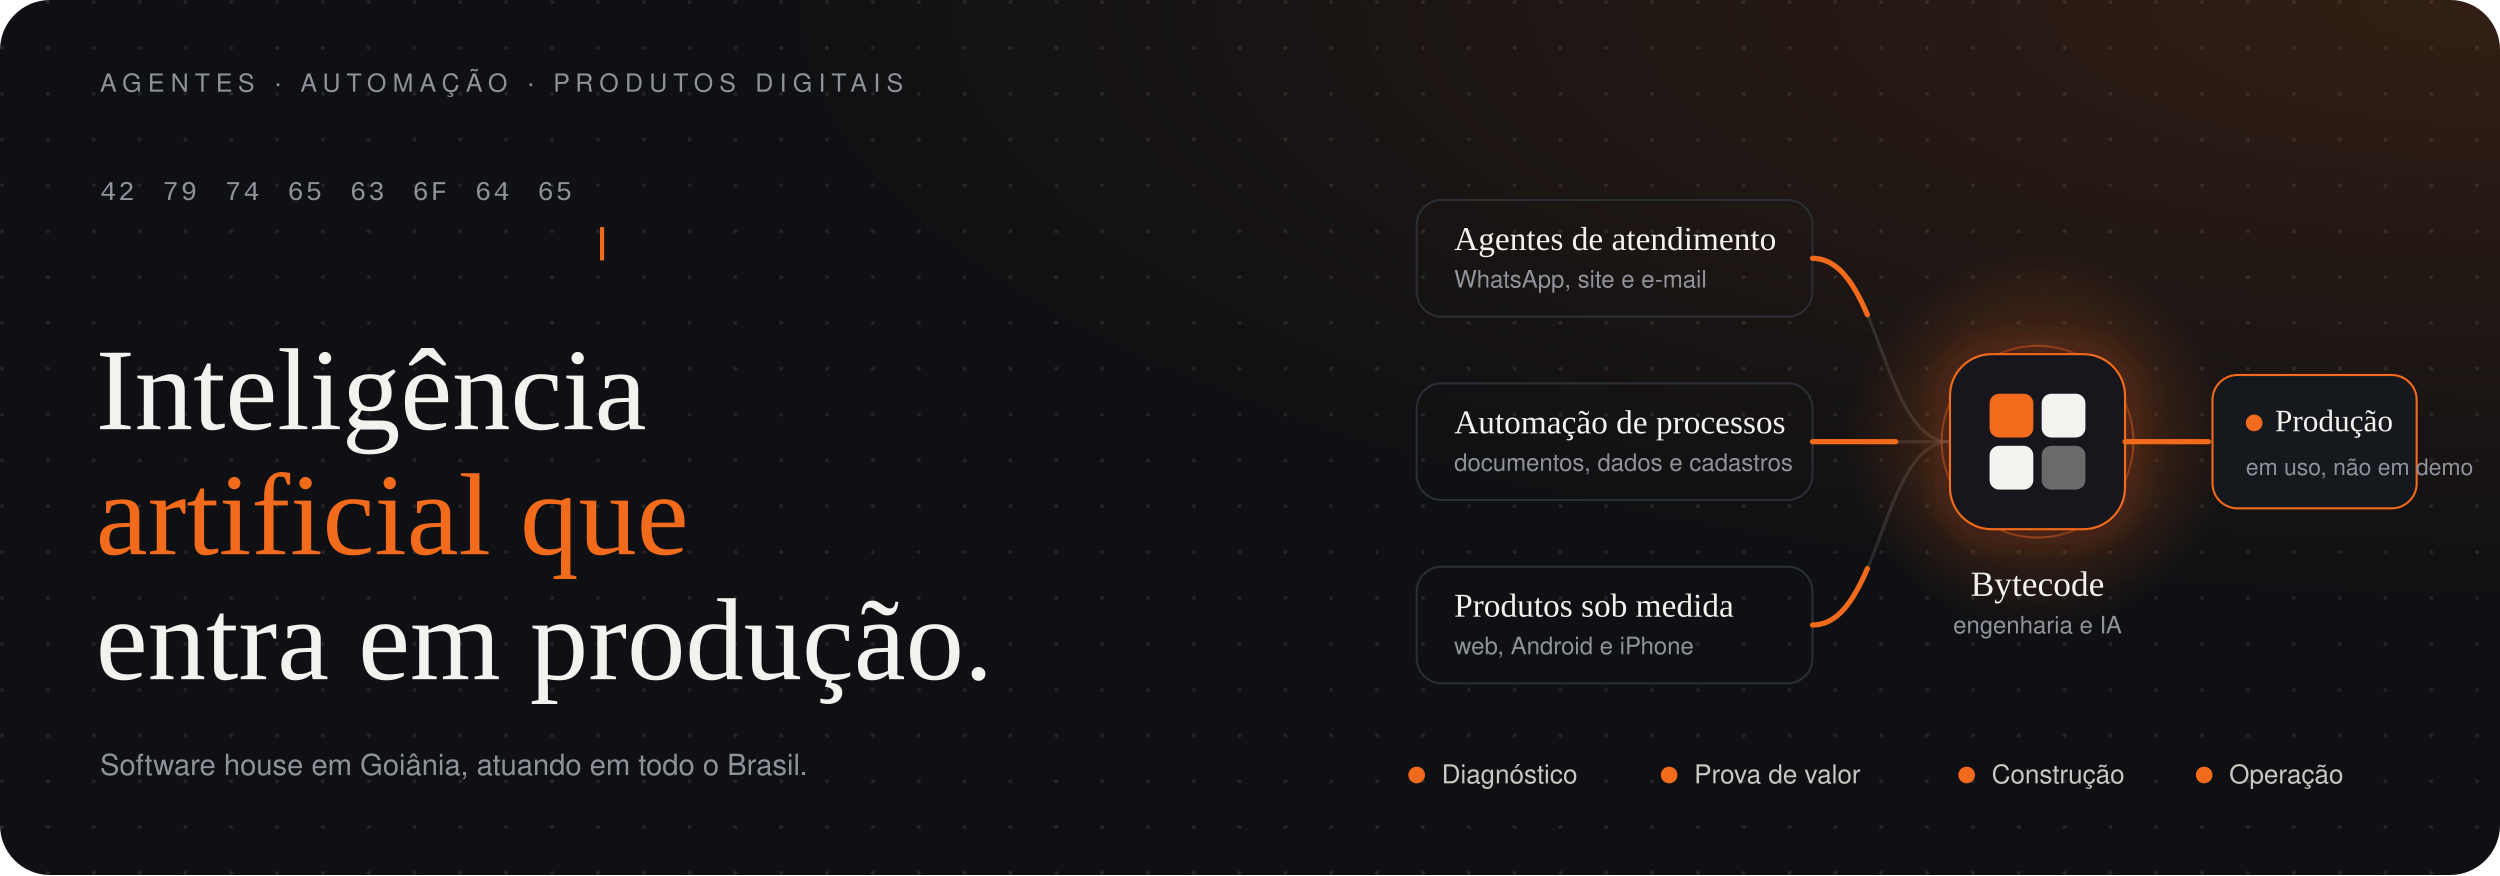
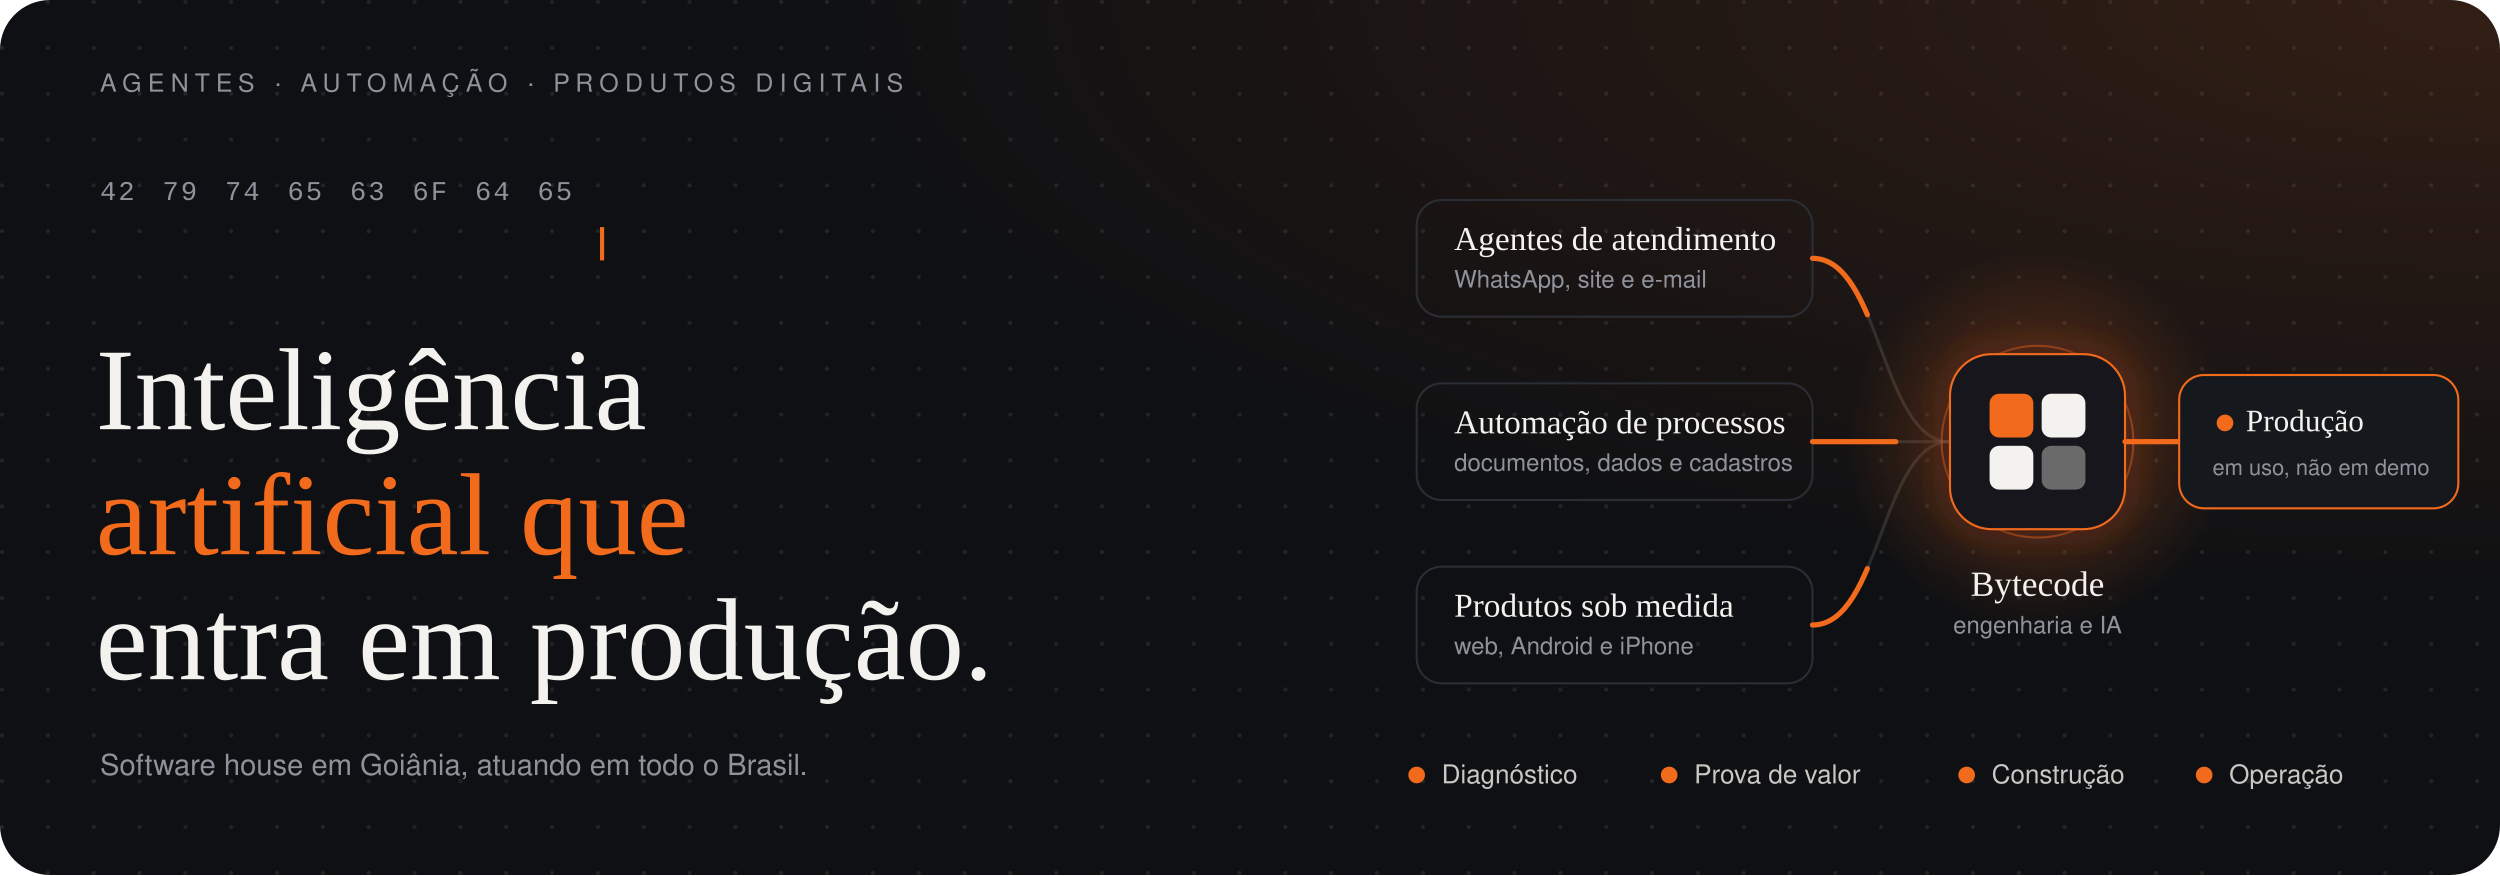
<svg xmlns="http://www.w3.org/2000/svg" viewBox="0 0 1200 420" width="1200" height="420" role="img" aria-label="Bytecode: inteligência artificial que entra em produção. Agentes, automações e produtos sob medida passam pela engenharia da Bytecode e chegam à produção.">
  <defs>
    <radialGradient id="corner" cx="100%" cy="0%" r="70%">
      <stop offset="0%" stop-color="#f26a1b" stop-opacity="0.16" />
      <stop offset="100%" stop-color="#f26a1b" stop-opacity="0" />
    </radialGradient>
    <radialGradient id="spot" cx="50%" cy="50%" r="50%">
      <stop offset="0%" stop-color="#f26a1b" stop-opacity="0.35" />
      <stop offset="100%" stop-color="#f26a1b" stop-opacity="0" />
    </radialGradient>
    <pattern id="dots" width="22" height="22" patternUnits="userSpaceOnUse">
      <circle cx="1" cy="1" r="1" fill="#f4f2ee" fill-opacity="0.09" />
    </pattern>
    <filter id="glow" x="-40%" y="-40%" width="180%" height="180%">
      <feGaussianBlur stdDeviation="8" result="b" />
      <feMerge>
        <feMergeNode in="b" />
        <feMergeNode in="SourceGraphic" />
      </feMerge>
    </filter>
    <clipPath id="card">
      <rect width="1200" height="420" rx="24" />
    </clipPath>
  </defs>
  <rect width="1200" height="420" rx="24" fill="#0e1013" />
  <rect width="1200" height="420" rx="24" fill="url(#dots)" />
  <rect width="1200" height="420" rx="24" fill="url(#corner)" />
  <text x="48" y="44" font-family="-apple-system, 'Segoe UI', Helvetica, Arial, sans-serif" font-size="12" letter-spacing="3" fill="#8f929a">AGENTES  ·  AUTOMAÇÃO  ·  PRODUTOS DIGITAIS</text>
  <text x="48" y="96" font-family="'SF Mono', Consolas, 'Liberation Mono', monospace" font-size="13" letter-spacing="1" fill="#8f929a">42</text>
  <text x="48" y="122" font-family="'SF Mono', Consolas, 'Liberation Mono', monospace" font-size="16" fill="#f4f2ee" opacity="0">B<animate attributeName="opacity" values="0;0;1;1;0;0" keyTimes="0;0.080;0.110;0.86;0.92;1" dur="7s" repeatCount="indefinite" />
  </text>
  <text x="78" y="96" font-family="'SF Mono', Consolas, 'Liberation Mono', monospace" font-size="13" letter-spacing="1" fill="#8f929a">79</text>
  <text x="78" y="122" font-family="'SF Mono', Consolas, 'Liberation Mono', monospace" font-size="16" fill="#f4f2ee" opacity="0">y<animate attributeName="opacity" values="0;0;1;1;0;0" keyTimes="0;0.150;0.180;0.86;0.92;1" dur="7s" repeatCount="indefinite" />
  </text>
  <text x="108" y="96" font-family="'SF Mono', Consolas, 'Liberation Mono', monospace" font-size="13" letter-spacing="1" fill="#8f929a">74</text>
  <text x="108" y="122" font-family="'SF Mono', Consolas, 'Liberation Mono', monospace" font-size="16" fill="#f4f2ee" opacity="0">t<animate attributeName="opacity" values="0;0;1;1;0;0" keyTimes="0;0.220;0.250;0.86;0.92;1" dur="7s" repeatCount="indefinite" />
  </text>
  <text x="138" y="96" font-family="'SF Mono', Consolas, 'Liberation Mono', monospace" font-size="13" letter-spacing="1" fill="#8f929a">65</text>
  <text x="138" y="122" font-family="'SF Mono', Consolas, 'Liberation Mono', monospace" font-size="16" fill="#f4f2ee" opacity="0">e<animate attributeName="opacity" values="0;0;1;1;0;0" keyTimes="0;0.290;0.320;0.86;0.92;1" dur="7s" repeatCount="indefinite" />
  </text>
  <text x="168" y="96" font-family="'SF Mono', Consolas, 'Liberation Mono', monospace" font-size="13" letter-spacing="1" fill="#8f929a">63</text>
  <text x="168" y="122" font-family="'SF Mono', Consolas, 'Liberation Mono', monospace" font-size="16" fill="#f4f2ee" opacity="0">c<animate attributeName="opacity" values="0;0;1;1;0;0" keyTimes="0;0.360;0.390;0.86;0.92;1" dur="7s" repeatCount="indefinite" />
  </text>
  <text x="198" y="96" font-family="'SF Mono', Consolas, 'Liberation Mono', monospace" font-size="13" letter-spacing="1" fill="#8f929a">6F</text>
  <text x="198" y="122" font-family="'SF Mono', Consolas, 'Liberation Mono', monospace" font-size="16" fill="#f4f2ee" opacity="0">o<animate attributeName="opacity" values="0;0;1;1;0;0" keyTimes="0;0.430;0.460;0.86;0.92;1" dur="7s" repeatCount="indefinite" />
  </text>
  <text x="228" y="96" font-family="'SF Mono', Consolas, 'Liberation Mono', monospace" font-size="13" letter-spacing="1" fill="#8f929a">64</text>
  <text x="228" y="122" font-family="'SF Mono', Consolas, 'Liberation Mono', monospace" font-size="16" fill="#f4f2ee" opacity="0">d<animate attributeName="opacity" values="0;0;1;1;0;0" keyTimes="0;0.500;0.530;0.86;0.92;1" dur="7s" repeatCount="indefinite" />
  </text>
  <text x="258" y="96" font-family="'SF Mono', Consolas, 'Liberation Mono', monospace" font-size="13" letter-spacing="1" fill="#8f929a">65</text>
  <text x="258" y="122" font-family="'SF Mono', Consolas, 'Liberation Mono', monospace" font-size="16" fill="#f4f2ee" opacity="0">e<animate attributeName="opacity" values="0;0;1;1;0;0" keyTimes="0;0.570;0.600;0.86;0.92;1" dur="7s" repeatCount="indefinite" />
  </text>
  <rect x="288" y="109" width="2" height="16" fill="#f26a1b">
    <animate attributeName="opacity" values="1;0;1" dur="1.1s" repeatCount="indefinite" />
  </rect>
  <g font-family="Georgia, 'Times New Roman', serif" font-size="56" fill="#f4f2ee">
    <text x="46" y="206">Inteligência</text>
    <text x="46" y="266" fill="#f26a1b">artificial que</text>
    <text x="46" y="326">entra em produção.</text>
  </g>
  <text x="48" y="372" font-family="-apple-system, 'Segoe UI', Helvetica, Arial, sans-serif" font-size="14" fill="#8f929a">Software house em Goiânia, atuando em todo o Brasil.</text>
  <g clip-path="url(#card)">
    <rect x="680" y="96" width="190" height="56" rx="12" fill="none" stroke="#2a2e34" />
    <text x="698" y="120" font-family="Georgia, 'Times New Roman', serif" font-size="16" fill="#f4f2ee">Agentes de atendimento</text>
    <text x="698" y="138" font-family="-apple-system, 'Segoe UI', Helvetica, Arial, sans-serif" font-size="11.5" fill="#8f929a">WhatsApp, site e e-mail</text>
    <path d="M 870 124 C 903.0 124, 903.0 212, 936 212" fill="none" stroke="#f4f2ee" stroke-opacity="0.12" stroke-width="1.5" />
    <path d="M 870 124 C 903.0 124, 903.0 212, 936 212" fill="none" stroke="#f26a1b" stroke-width="2.5" stroke-linecap="round" stroke-dasharray="40 220">
      <animate attributeName="stroke-dashoffset" from="260" to="0" dur="3s" begin="0.0s" repeatCount="indefinite" />
    </path>
    <rect x="680" y="184" width="190" height="56" rx="12" fill="none" stroke="#2a2e34" />
    <text x="698" y="208" font-family="Georgia, 'Times New Roman', serif" font-size="16" fill="#f4f2ee">Automação de processos</text>
    <text x="698" y="226" font-family="-apple-system, 'Segoe UI', Helvetica, Arial, sans-serif" font-size="11.5" fill="#8f929a">documentos, dados e cadastros</text>
    <path d="M 870 212 C 903.0 212, 903.0 212, 936 212" fill="none" stroke="#f4f2ee" stroke-opacity="0.12" stroke-width="1.5" />
    <path d="M 870 212 C 903.0 212, 903.0 212, 936 212" fill="none" stroke="#f26a1b" stroke-width="2.5" stroke-linecap="round" stroke-dasharray="40 220">
      <animate attributeName="stroke-dashoffset" from="260" to="0" dur="3s" begin="0.6s" repeatCount="indefinite" />
    </path>
    <rect x="680" y="272" width="190" height="56" rx="12" fill="none" stroke="#2a2e34" />
    <text x="698" y="296" font-family="Georgia, 'Times New Roman', serif" font-size="16" fill="#f4f2ee">Produtos sob medida</text>
    <text x="698" y="314" font-family="-apple-system, 'Segoe UI', Helvetica, Arial, sans-serif" font-size="11.5" fill="#8f929a">web, Android e iPhone</text>
    <path d="M 870 300 C 903.0 300, 903.0 212, 936 212" fill="none" stroke="#f4f2ee" stroke-opacity="0.12" stroke-width="1.5" />
    <path d="M 870 300 C 903.0 300, 903.0 212, 936 212" fill="none" stroke="#f26a1b" stroke-width="2.5" stroke-linecap="round" stroke-dasharray="40 220">
      <animate attributeName="stroke-dashoffset" from="260" to="0" dur="3s" begin="1.2s" repeatCount="indefinite" />
    </path>
    <circle cx="978" cy="212" r="46" fill="none" stroke="#f26a1b" stroke-opacity="0.6">
      <animate attributeName="r" values="46;78" dur="2.6s" repeatCount="indefinite" />
      <animate attributeName="stroke-opacity" values="0.5;0" dur="2.6s" repeatCount="indefinite" />
    </circle>
    <circle cx="978" cy="212" r="92" fill="url(#spot)" />
    <rect x="936" y="170" width="84" height="84" rx="20" fill="#15181c" stroke="#f26a1b" filter="url(#glow)" />
    <rect x="955" y="189" width="21" height="21" rx="4.6" fill="#f26a1b" />
    <rect x="980" y="189" width="21" height="21" rx="4.6" fill="#f4f2ee" />
    <rect x="955" y="214" width="21" height="21" rx="4.6" fill="#f4f2ee" />
    <rect x="980" y="214" width="21" height="21" rx="4.6" fill="rgba(244,242,238,0.38)" />
    <text x="978" y="286" text-anchor="middle" font-family="Georgia, 'Times New Roman', serif" font-size="17" fill="#f4f2ee">Bytecode</text>
    <text x="978" y="304" text-anchor="middle" font-family="-apple-system, 'Segoe UI', Helvetica, Arial, sans-serif" font-size="11.5" fill="#8f929a">engenharia e IA</text>
-     <path d="M 1020 212 C 1041.0 212, 1041.0 212, 1062 212" fill="none" stroke="#f4f2ee" stroke-opacity="0.12" stroke-width="1.5" />
-     <path d="M 1020 212 C 1041.0 212, 1041.0 212, 1062 212" fill="none" stroke="#f26a1b" stroke-width="2.5" stroke-linecap="round" stroke-dasharray="40 220">
+     <path d="M 1020 212 C 1033.0 212, 1033.0 212, 1046 212" fill="none" stroke="#f4f2ee" stroke-opacity="0.12" stroke-width="1.5" />
+     <path d="M 1020 212 C 1033.0 212, 1033.0 212, 1046 212" fill="none" stroke="#f26a1b" stroke-width="2.5" stroke-linecap="round" stroke-dasharray="40 220">
      <animate attributeName="stroke-dashoffset" from="260" to="0" dur="2.4s" begin="1.9s" repeatCount="indefinite" />
    </path>
-     <rect x="1062" y="180" width="98" height="64" rx="12" fill="#15181c" stroke="#f26a1b" />
-     <circle cx="1082" cy="203" r="4" fill="#f26a1b">
+     <rect x="1046" y="180" width="134" height="64" rx="12" fill="#15181c" stroke="#f26a1b" />
+     <circle cx="1068" cy="203" r="4" fill="#f26a1b">
      <animate attributeName="opacity" values="1;0.25;1" dur="1.6s" repeatCount="indefinite" />
    </circle>
-     <text x="1092" y="207" font-family="Georgia, 'Times New Roman', serif" font-size="15" fill="#f4f2ee">Produção</text>
-     <text x="1078" y="228" font-family="-apple-system, 'Segoe UI', Helvetica, Arial, sans-serif" font-size="11" fill="#8f929a">em uso, não em demo</text>
+     <text x="1078" y="207" font-family="Georgia, 'Times New Roman', serif" font-size="15" fill="#f4f2ee">Produção</text>
+     <text x="1062" y="228" font-family="-apple-system, 'Segoe UI', Helvetica, Arial, sans-serif" font-size="10.5" fill="#8f929a">em uso, não em demo</text>
    <circle cx="680" cy="372" r="4" fill="#f26a1b">
      <animate attributeName="opacity" values="0.3;1;0.3" dur="3.2s" begin="0.0s" repeatCount="indefinite" />
    </circle>
    <text x="692" y="376" font-family="-apple-system, 'Segoe UI', Helvetica, Arial, sans-serif" font-size="12.5" fill="#c9c8c3">Diagnóstico</text>
    <circle cx="801.2" cy="372" r="4" fill="#f26a1b">
      <animate attributeName="opacity" values="0.3;1;0.3" dur="3.2s" begin="0.8s" repeatCount="indefinite" />
    </circle>
    <text x="813.2" y="376" font-family="-apple-system, 'Segoe UI', Helvetica, Arial, sans-serif" font-size="12.5" fill="#c9c8c3">Prova de valor</text>
    <circle cx="944.0" cy="372" r="4" fill="#f26a1b">
      <animate attributeName="opacity" values="0.3;1;0.3" dur="3.2s" begin="1.6s" repeatCount="indefinite" />
    </circle>
    <text x="956.0" y="376" font-family="-apple-system, 'Segoe UI', Helvetica, Arial, sans-serif" font-size="12.5" fill="#c9c8c3">Construção</text>
    <circle cx="1058.0" cy="372" r="4" fill="#f26a1b">
      <animate attributeName="opacity" values="0.3;1;0.3" dur="3.2s" begin="2.4s" repeatCount="indefinite" />
    </circle>
    <text x="1070.0" y="376" font-family="-apple-system, 'Segoe UI', Helvetica, Arial, sans-serif" font-size="12.5" fill="#c9c8c3">Operação</text>
  </g>
</svg>
